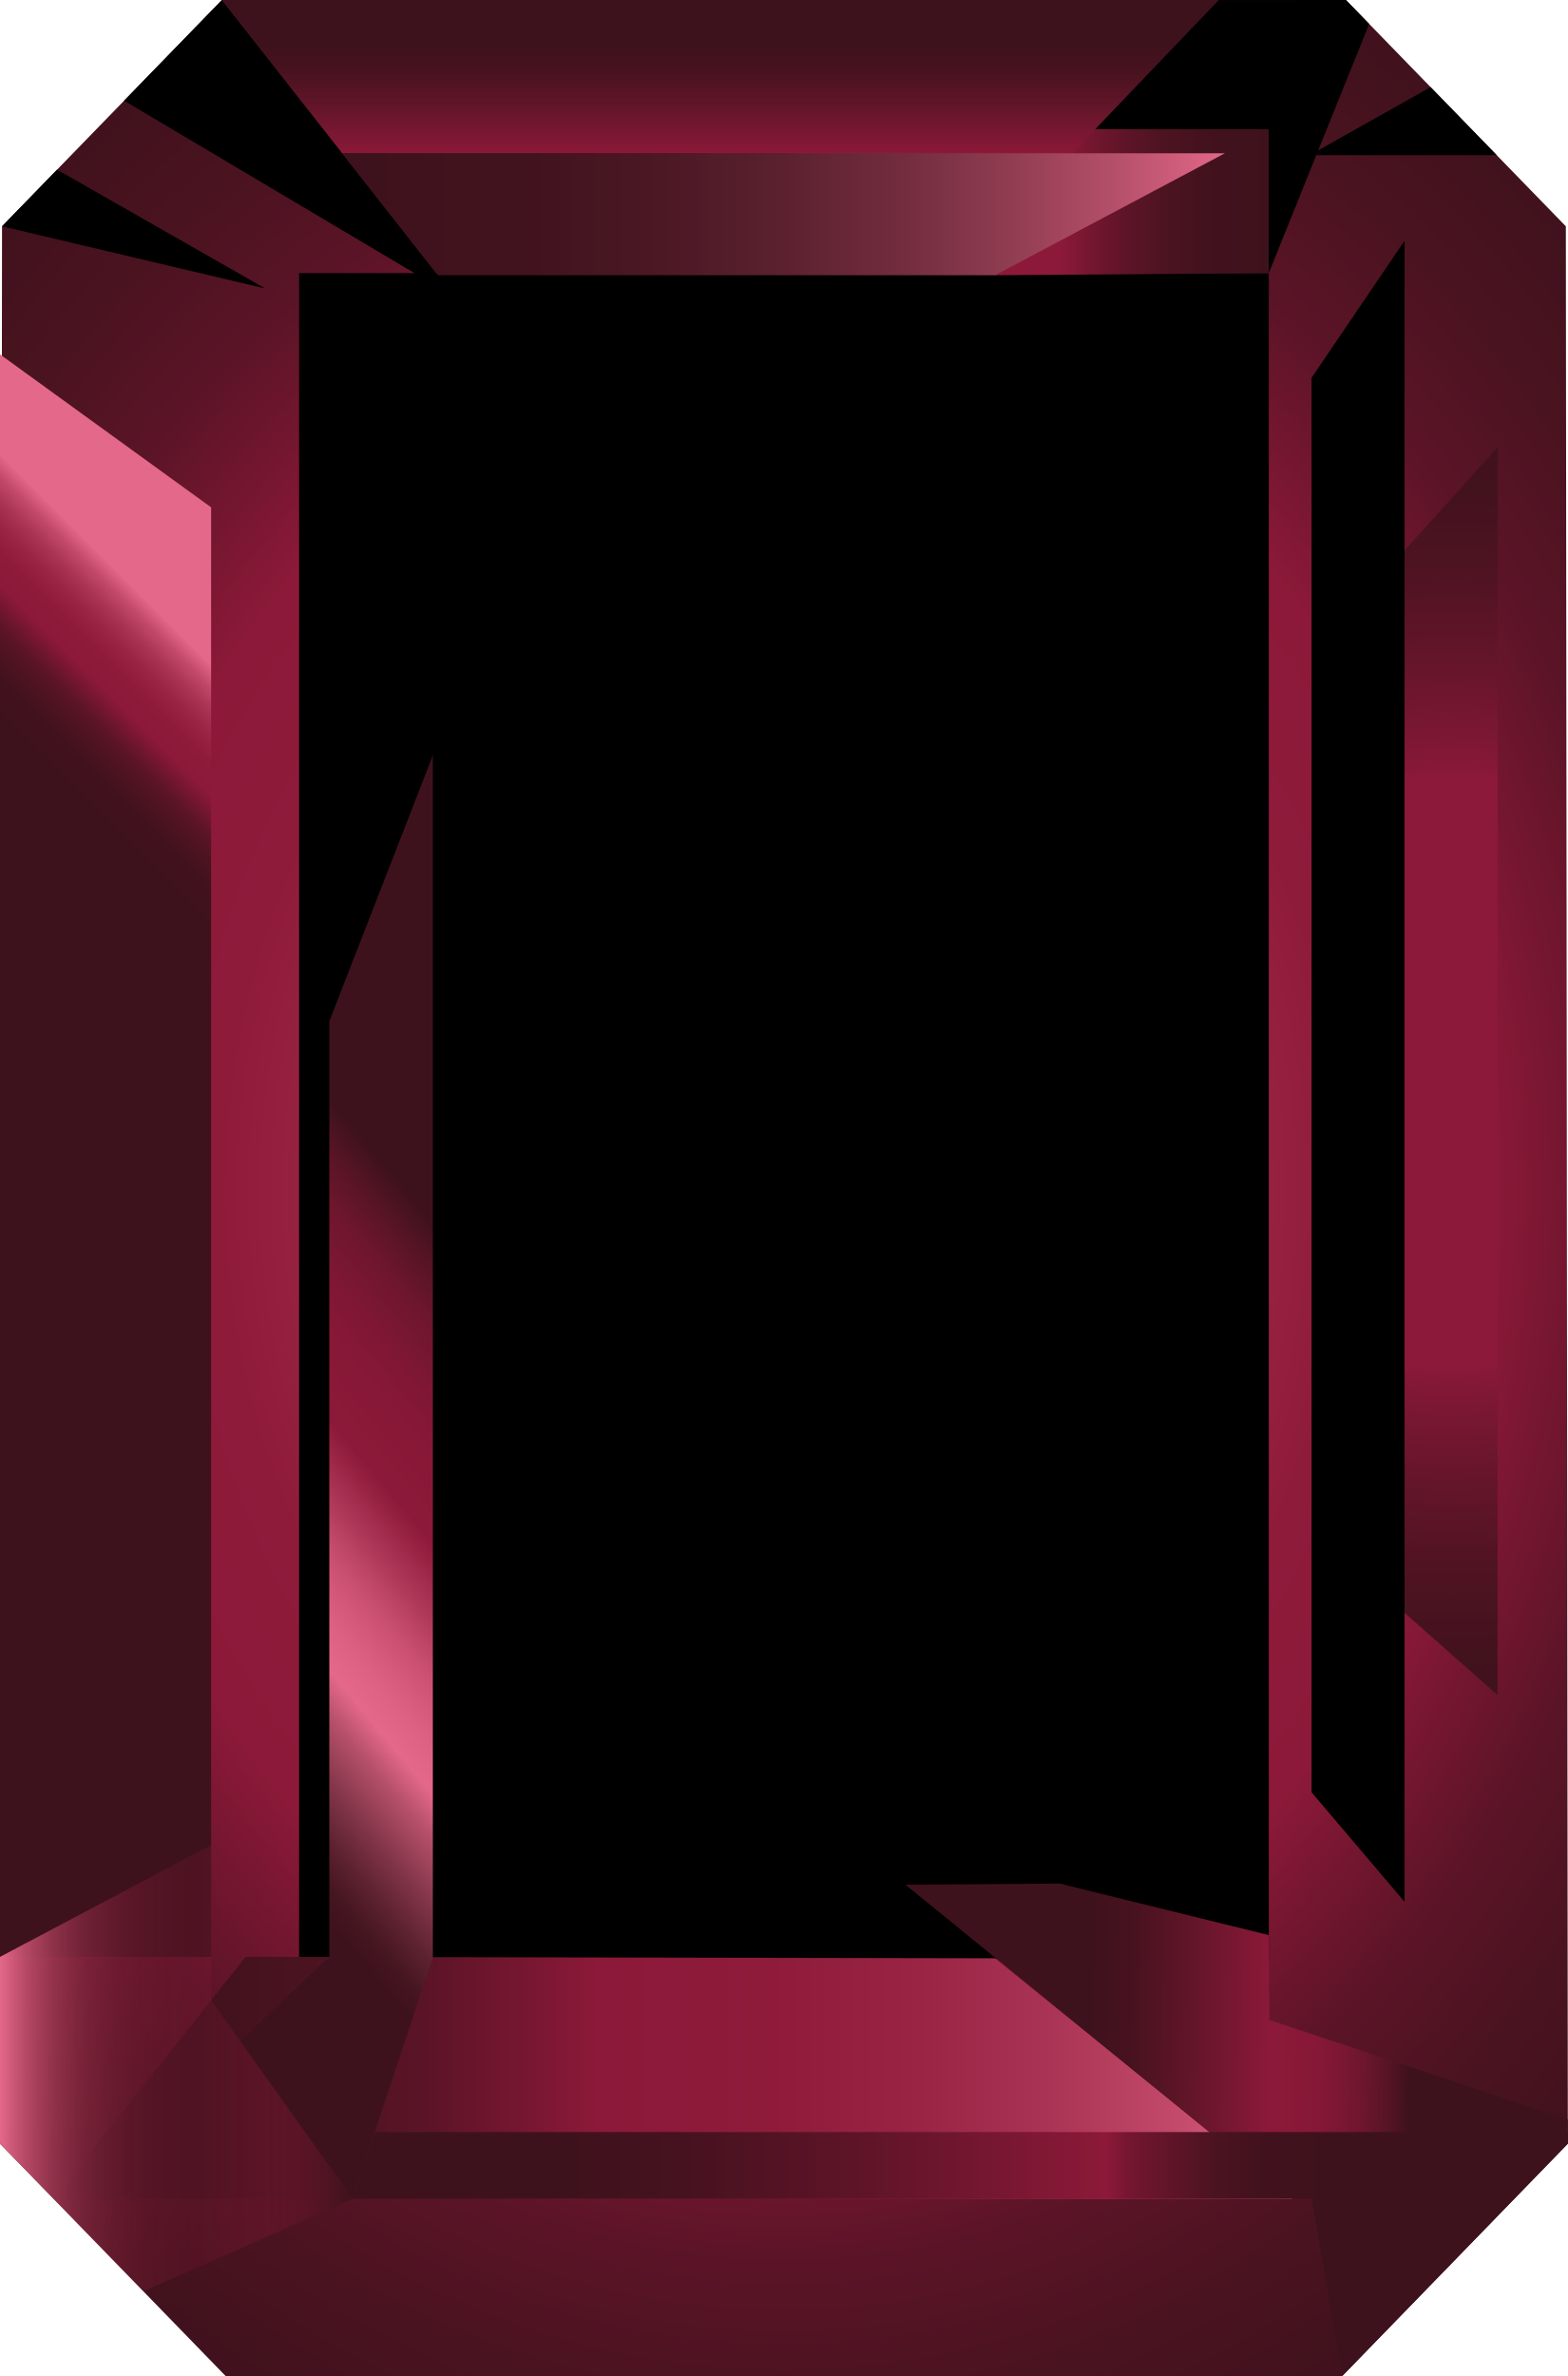
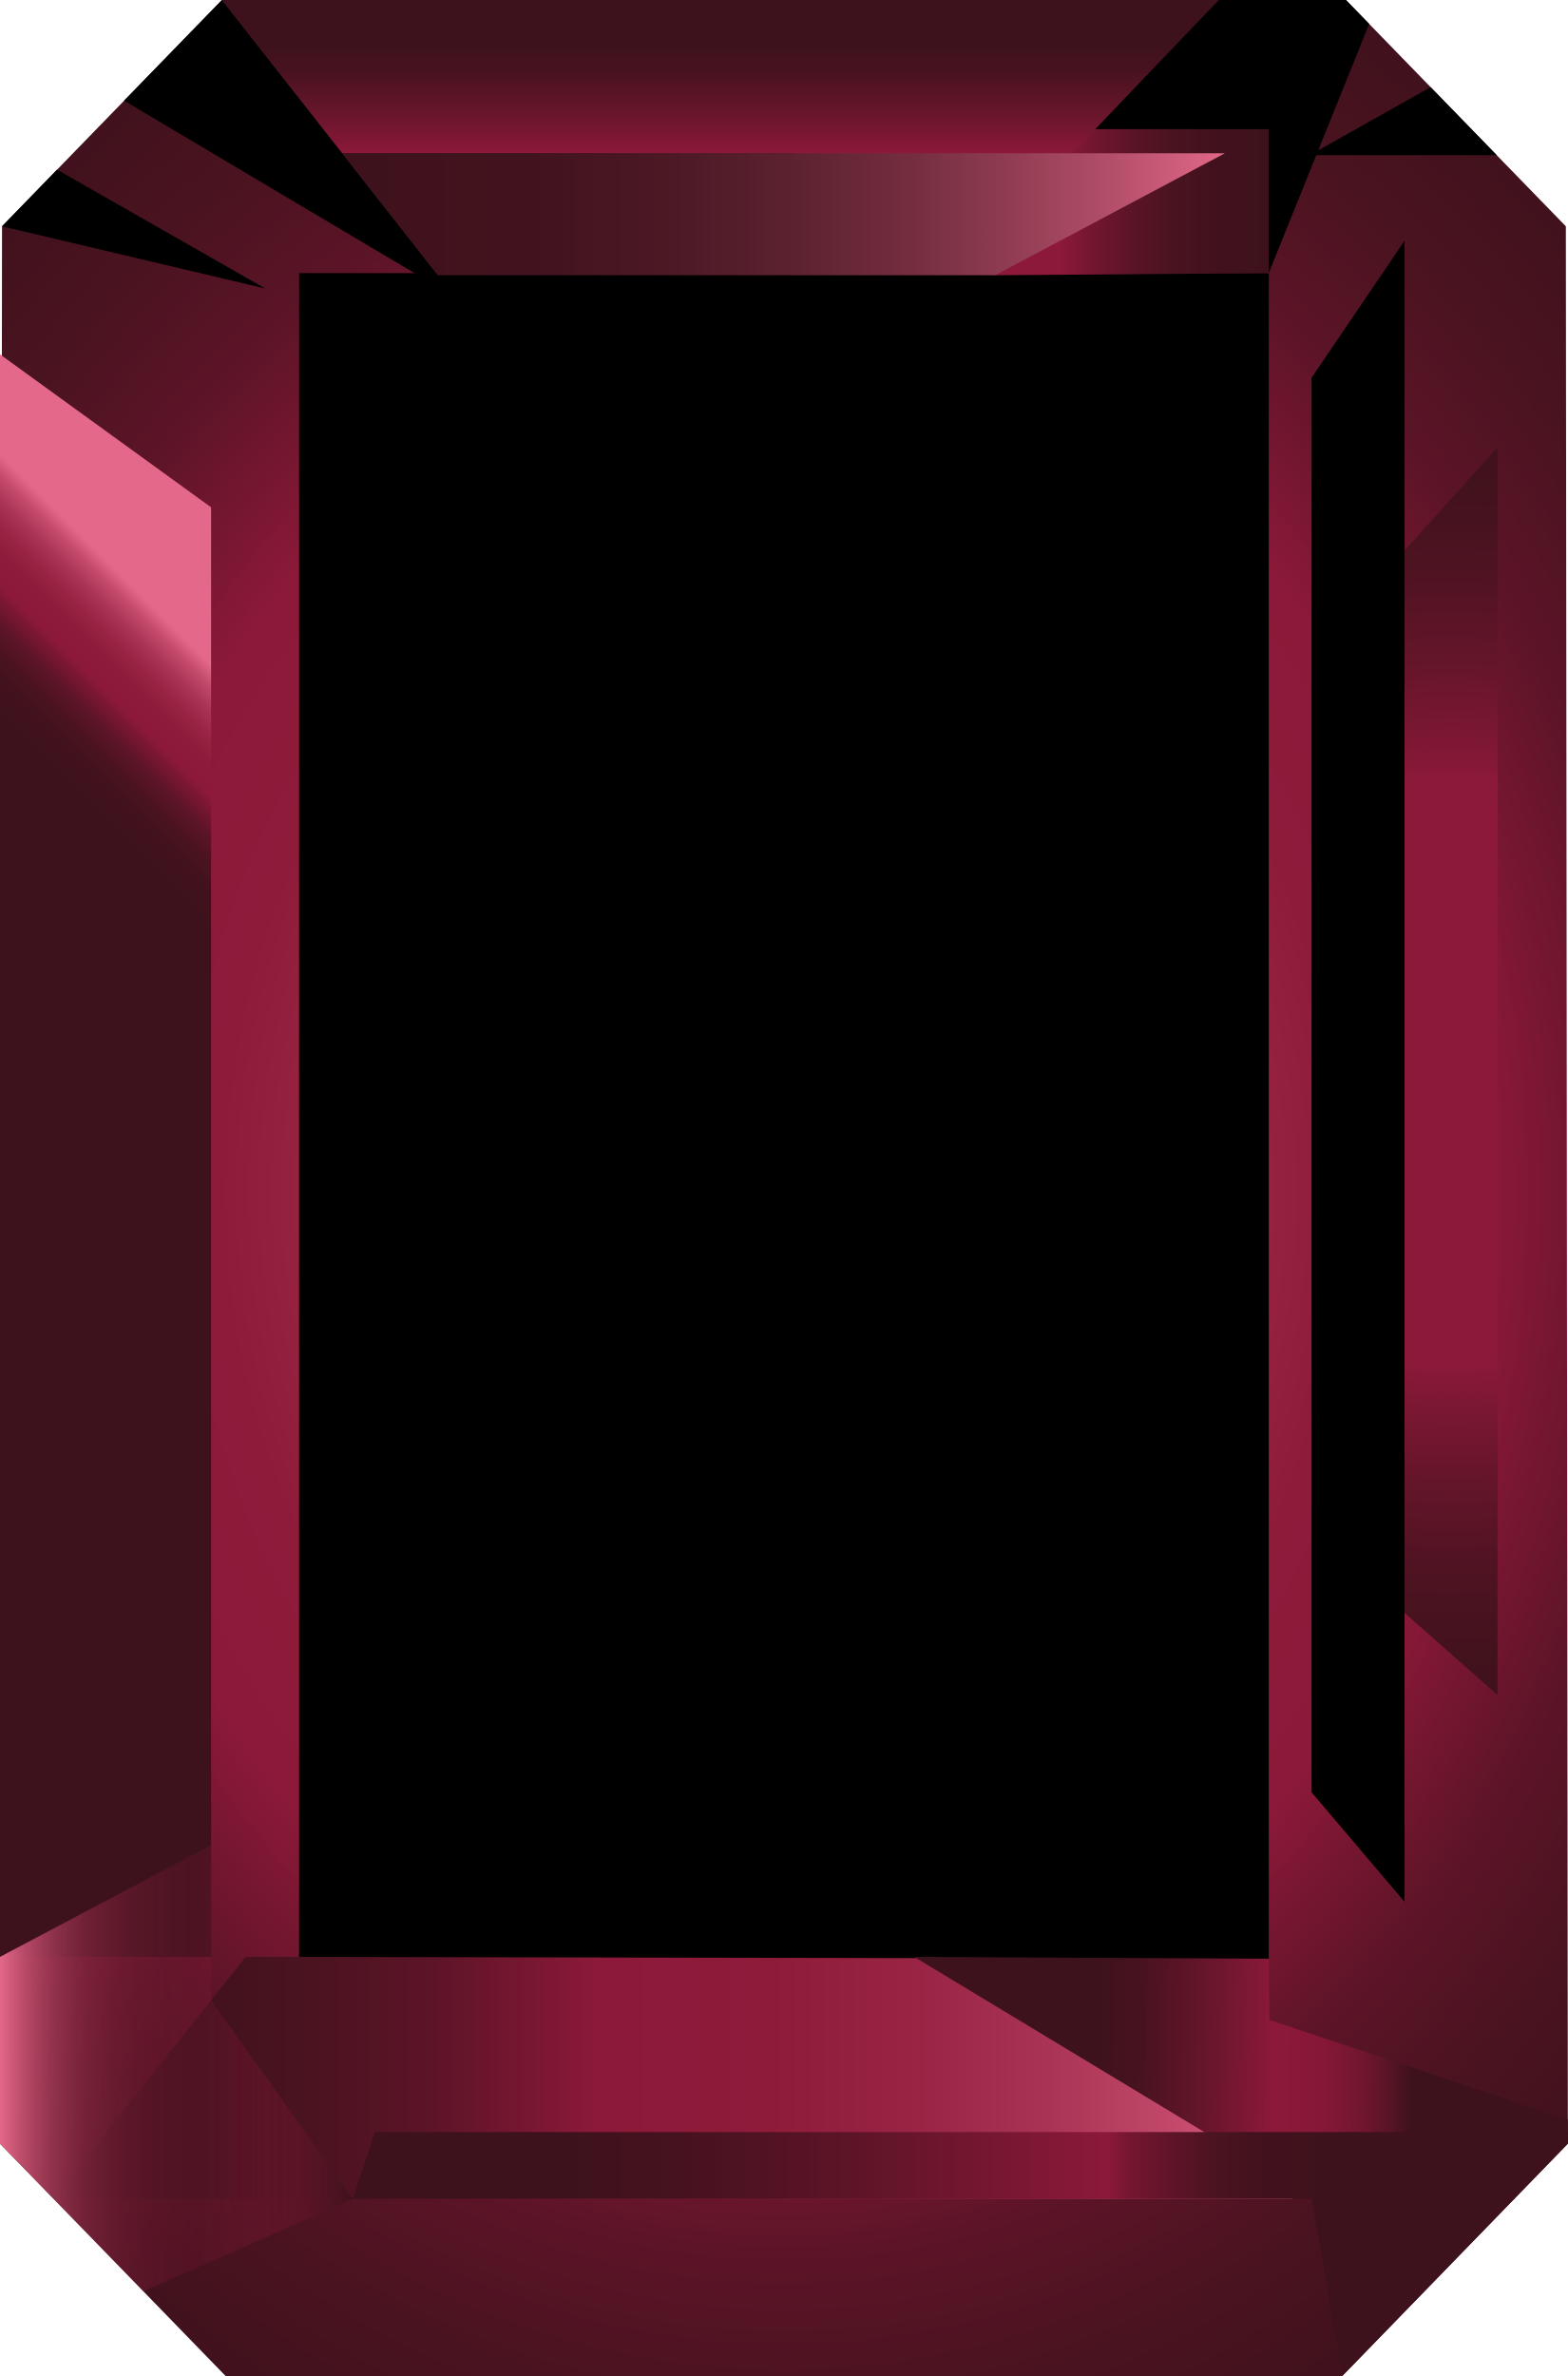
<svg xmlns="http://www.w3.org/2000/svg" id="Layer_1" data-name="Layer 1" viewBox="0 0 541.61 820.7">
  <defs>
    <style>
      .cls-1 {
        fill: url(#radial-gradient-2);
      }

      .cls-2 {
        fill: url(#linear-gradient-8);
      }

      .cls-3 {
        fill: url(#linear-gradient-7);
      }

      .cls-4 {
        fill: url(#linear-gradient-5);
      }

      .cls-5 {
        fill: url(#linear-gradient-6);
      }

      .cls-6 {
-         fill: url(#linear-gradient-9);
+         fill: url(#linear-gradient-4);
      }

      .cls-7 {
-         fill: url(#linear-gradient-4);
+         fill: url(#linear-gradient-3);
      }

      .cls-8 {
-         fill: url(#linear-gradient-3);
+         fill: url(#linear-gradient-2);
      }

      .cls-9 {
-         fill: url(#linear-gradient-2);
+         fill: url(#radial-gradient);
      }

      .cls-10 {
-         fill: url(#radial-gradient);
-       }
- 
-       .cls-11 {
        fill: url(#linear-gradient);
      }
    </style>
    <radialGradient id="radial-gradient" cx="270.81" cy="410.35" fx="270.81" fy="410.35" r="433" gradientTransform="translate(0 -88.93) scale(1 1.22)" gradientUnits="userSpaceOnUse">
      <stop offset=".12" stop-color="#e46889" />
      <stop offset=".13" stop-color="#df6384" />
      <stop offset=".2" stop-color="#c14869" />
      <stop offset=".28" stop-color="#a93354" />
      <stop offset=".36" stop-color="#992444" />
      <stop offset=".45" stop-color="#8f1b3b" />
      <stop offset=".56" stop-color="#8c1939" />
      <stop offset=".63" stop-color="#73162f" />
      <stop offset=".7" stop-color="#5b1427" />
      <stop offset=".79" stop-color="#4b1320" />
      <stop offset=".88" stop-color="#41121d" />
      <stop offset="1" stop-color="#3e121c" />
    </radialGradient>
    <linearGradient id="linear-gradient" x1="18.48" y1="717.71" x2="446.55" y2="717.71" gradientUnits="userSpaceOnUse">
      <stop offset="0" stop-color="#fff" />
      <stop offset="0" stop-color="#3e121c" />
      <stop offset=".12" stop-color="#41121d" />
      <stop offset=".21" stop-color="#4b1320" />
      <stop offset=".3" stop-color="#5b1427" />
      <stop offset=".37" stop-color="#73162f" />
      <stop offset=".44" stop-color="#8c1939" />
      <stop offset=".58" stop-color="#8f1b3b" />
      <stop offset=".7" stop-color="#992444" />
      <stop offset=".8" stop-color="#a93354" />
      <stop offset=".9" stop-color="#c14869" />
      <stop offset=".99" stop-color="#df6384" />
      <stop offset="1" stop-color="#e46889" />
    </linearGradient>
    <linearGradient id="linear-gradient-2" x1="145.62" y1="290.01" x2="94.05" y2="341.58" gradientUnits="userSpaceOnUse">
      <stop offset=".12" stop-color="#e46889" />
      <stop offset=".13" stop-color="#df6384" />
      <stop offset=".2" stop-color="#c14869" />
      <stop offset=".28" stop-color="#a93354" />
      <stop offset=".36" stop-color="#992444" />
      <stop offset=".45" stop-color="#8f1b3b" />
      <stop offset=".56" stop-color="#8c1939" />
      <stop offset=".63" stop-color="#73162f" />
      <stop offset=".7" stop-color="#5b1427" />
      <stop offset=".79" stop-color="#4b1320" />
      <stop offset=".88" stop-color="#41121d" />
      <stop offset="1" stop-color="#3e121c" />
    </linearGradient>
    <linearGradient id="linear-gradient-3" x1="0" y1="714.41" x2="121.87" y2="714.41" gradientUnits="userSpaceOnUse">
      <stop offset="0" stop-color="#e46889" />
      <stop offset=".08" stop-color="#cd5374" stop-opacity=".8" />
      <stop offset=".16" stop-color="#b94262" stop-opacity=".62" />
      <stop offset=".24" stop-color="#a93353" stop-opacity=".47" />
      <stop offset=".33" stop-color="#9c2747" stop-opacity=".35" />
      <stop offset=".41" stop-color="#931f3f" stop-opacity=".27" />
      <stop offset=".49" stop-color="#8d1a3a" stop-opacity=".22" />
      <stop offset=".56" stop-color="#8c1939" stop-opacity=".2" />
      <stop offset=".71" stop-color="#7e1733" stop-opacity=".34" />
      <stop offset=".9" stop-color="#571425" stop-opacity=".74" />
      <stop offset="1" stop-color="#3e121c" />
    </linearGradient>
    <linearGradient id="linear-gradient-4" x1="274.19" y1="63.65" x2="438.29" y2="63.65" gradientUnits="userSpaceOnUse">
      <stop offset=".56" stop-color="#8c1939" />
      <stop offset=".63" stop-color="#73162f" />
      <stop offset=".71" stop-color="#5b1427" />
      <stop offset=".79" stop-color="#4b1320" />
      <stop offset=".88" stop-color="#41121d" />
      <stop offset="1" stop-color="#3e121c" />
    </linearGradient>
    <radialGradient id="radial-gradient-2" cx="501.26" cy="370.03" fx="501.26" fy="370.03" r="261.53" gradientUnits="userSpaceOnUse">
      <stop offset=".39" stop-color="#8c1939" />
      <stop offset=".41" stop-color="#841836" />
      <stop offset=".54" stop-color="#65152a" />
      <stop offset=".66" stop-color="#4f1322" />
      <stop offset=".77" stop-color="#42121d" />
      <stop offset=".88" stop-color="#3e121c" />
    </radialGradient>
-     <linearGradient id="linear-gradient-5" x1="317.59" y1="694.63" x2="546.4" y2="697.22" gradientUnits="userSpaceOnUse">
+     <linearGradient id="linear-gradient-5" x1="320.66" y1="707.24" x2="546.2" y2="709.8" gradientUnits="userSpaceOnUse">
      <stop offset=".26" stop-color="#3e121c" />
      <stop offset=".32" stop-color="#47121f" />
      <stop offset=".41" stop-color="#621529" />
      <stop offset=".53" stop-color="#8c1939" />
      <stop offset=".59" stop-color="#881837" />
      <stop offset=".63" stop-color="#7e1734" />
      <stop offset=".67" stop-color="#6e162d" />
      <stop offset=".71" stop-color="#561425" />
      <stop offset=".74" stop-color="#3e121c" />
      <stop offset=".98" stop-color="#3e121c" />
      <stop offset="1" stop-color="#3e121c" />
    </linearGradient>
    <linearGradient id="linear-gradient-6" x1="118.21" y1="74.01" x2="423.16" y2="74.01" gradientUnits="userSpaceOnUse">
      <stop offset=".02" stop-color="#3e121c" />
      <stop offset=".21" stop-color="#41131e" />
      <stop offset=".36" stop-color="#4b1824" />
      <stop offset=".5" stop-color="#5b212f" />
      <stop offset=".64" stop-color="#732d3f" />
      <stop offset=".76" stop-color="#913d52" />
      <stop offset=".88" stop-color="#b6506b" />
      <stop offset="1" stop-color="#e26787" />
      <stop offset="1" stop-color="#e46889" />
    </linearGradient>
-     <linearGradient id="linear-gradient-7" x1="12.3" y1="613.73" x2="206.39" y2="450.87" gradientUnits="userSpaceOnUse">
-       <stop offset=".18" stop-color="#3e121c" />
-       <stop offset=".21" stop-color="#461621" />
-       <stop offset=".25" stop-color="#5d2230" />
-       <stop offset=".3" stop-color="#823549" />
-       <stop offset=".36" stop-color="#b6506a" />
-       <stop offset=".4" stop-color="#e46889" />
-       <stop offset=".44" stop-color="#dd6182" />
-       <stop offset=".5" stop-color="#ca5071" />
-       <stop offset=".56" stop-color="#aa3455" />
-       <stop offset=".62" stop-color="#8c1939" />
-       <stop offset=".69" stop-color="#881837" />
-       <stop offset=".75" stop-color="#7e1734" />
-       <stop offset=".81" stop-color="#6e162d" />
-       <stop offset=".86" stop-color="#561425" />
-       <stop offset=".9" stop-color="#3e121c" />
-     </linearGradient>
-     <linearGradient id="linear-gradient-8" x1="248.81" y1="52.85" x2="248.81" y2="0" gradientUnits="userSpaceOnUse">
+     <linearGradient id="linear-gradient-7" x1="248.81" y1="52.85" x2="248.81" y2="0" gradientUnits="userSpaceOnUse">
      <stop offset="0" stop-color="#8c1939" />
      <stop offset=".02" stop-color="#881837" />
      <stop offset=".32" stop-color="#601528" />
      <stop offset=".55" stop-color="#47121f" />
      <stop offset=".69" stop-color="#3e121c" />
    </linearGradient>
-     <linearGradient id="linear-gradient-9" x1="121.87" y1="778.57" x2="541.61" y2="778.57" gradientUnits="userSpaceOnUse">
+     <linearGradient id="linear-gradient-8" x1="121.87" y1="778.57" x2="541.61" y2="778.57" gradientUnits="userSpaceOnUse">
      <stop offset=".18" stop-color="#3e121c" />
      <stop offset=".27" stop-color="#46121f" />
      <stop offset=".41" stop-color="#5d1427" />
      <stop offset=".58" stop-color="#821835" />
      <stop offset=".62" stop-color="#8c1939" />
      <stop offset=".64" stop-color="#741630" />
      <stop offset=".68" stop-color="#5c1427" />
      <stop offset=".71" stop-color="#4b1320" />
      <stop offset=".75" stop-color="#41121d" />
      <stop offset=".8" stop-color="#3e121c" />
    </linearGradient>
  </defs>
-   <polygon class="cls-10" points="540.92 78.17 464.95 0 270.81 0 76.66 0 .7 78.17 0 740.46 77.93 820.7 270.81 820.7 463.68 820.7 541.61 740.46 540.92 78.17" />
+   <polygon class="cls-9" points="540.92 78.17 464.95 0 270.81 0 76.66 0 .7 78.17 0 740.46 77.93 820.7 270.81 820.7 463.68 820.7 541.61 740.46 540.92 78.17" />
  <rect x="103.32" y="94.34" width="334.98" height="582.23" />
-   <polygon class="cls-11" points="446.55 759.49 18.48 759.49 84.84 675.93 98.73 675.93 343.67 676.42 446.55 759.49" />
-   <polygon class="cls-9" points="0 675.93 0 122.4 72.93 175.24 72.93 675.93 0 675.93" />
-   <polygon class="cls-8" points="72.93 637.35 0 675.93 0 740.46 49.54 791.46 121.87 759.49 72.93 690.93 72.93 637.35" />
+   <polygon class="cls-10" points="446.55 759.49 18.48 759.49 84.84 675.93 98.73 675.93 343.67 676.42 446.55 759.49" />
+   <polygon class="cls-8" points="0 675.93 0 122.4 72.93 175.24 72.93 675.93 0 675.93" />
+   <polygon class="cls-7" points="72.93 637.35 0 675.93 0 740.46 49.54 791.46 121.87 759.49 72.93 690.93 72.93 637.35" />
  <polygon points=".7 78.17 91.62 99.65 19.7 58.61 .7 78.17" />
  <polygon points="76.66 0 157.26 102.7 42.87 34.77 76.66 0" />
-   <polygon class="cls-7" points="343.74 95.08 274.19 52.93 274.19 32.22 438.29 32.22 438.29 94.34 343.74 95.08" />
+   <polygon class="cls-6" points="343.74 95.08 274.19 52.93 274.19 32.22 438.29 32.22 438.29 94.34 343.74 95.08" />
  <polygon points="494.2 30.1 452.41 53.6 517.04 53.6 494.2 30.1" />
  <polygon points="485.2 656.9 453.08 619.09 453.08 130.49 485.2 83.16 485.2 656.9" />
  <polygon class="cls-1" points="517.33 585.5 485.2 557.1 485.2 190.11 517.33 154.56 517.33 585.5" />
-   <polygon class="cls-4" points="312.79 651.01 366.09 650.6 438.29 668.41 438.5 697.71 541.61 732.07 541.61 740.4 422.57 740.4 312.79 651.01" />
+   <polygon class="cls-4" points="315.8 675.93 438.29 676.58 438.5 697.71 541.61 732.07 541.61 740.4 422.57 740.4 315.8 675.93" />
  <polygon points="472.97 8.25 438.29 94.34 438.29 44.6 377.97 44.6 420.96 .03 464.95 0 472.97 8.25" />
  <polygon class="cls-5" points="118.21 52.93 151.28 95.08 343.74 95.08 423.16 52.93 118.21 52.93" />
-   <polygon class="cls-3" points="90.41 715.41 121.87 759.49 149.53 675.93 149.53 260.89 113.76 352.79 113.76 675.93 82.92 704.93 90.41 715.41" />
-   <polygon class="cls-2" points="76.66 0 420.96 .03 370.48 52.85 118.21 52.85 76.66 0" />
-   <polygon class="cls-6" points="129.5 736.44 121.87 759.49 453.08 759.49 463.68 820.7 541.61 740.46 541.61 736.44 129.5 736.44" />
+   <polygon class="cls-3" points="76.66 0 420.96 .03 370.48 52.85 118.21 52.85 76.66 0" />
+   <polygon class="cls-2" points="129.5 736.44 121.87 759.49 453.08 759.49 463.68 820.7 541.61 740.46 541.61 736.44 129.5 736.44" />
</svg>
